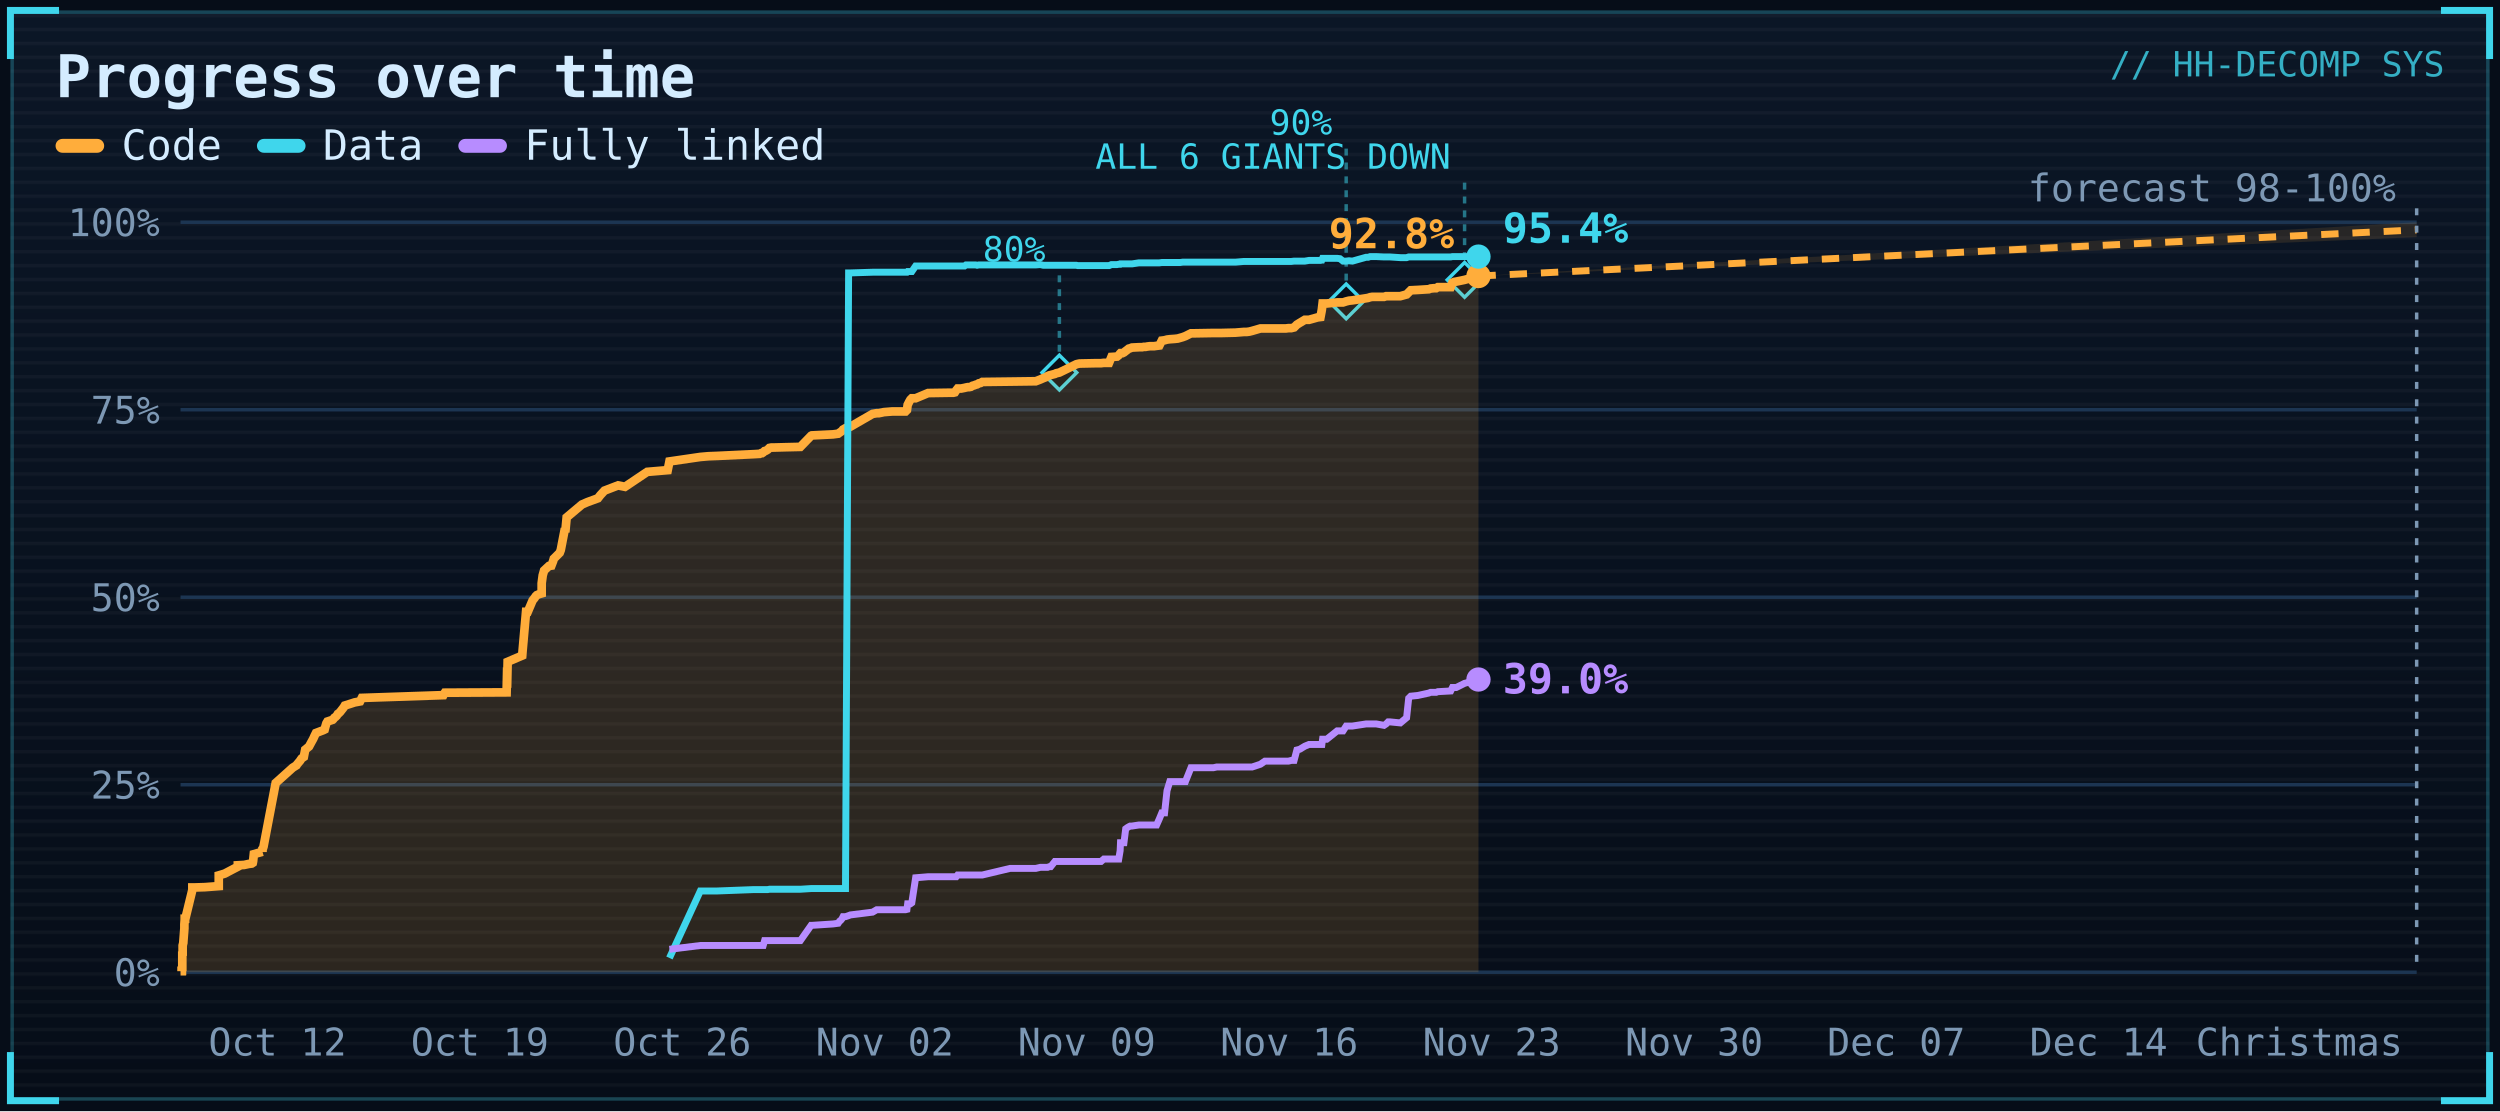
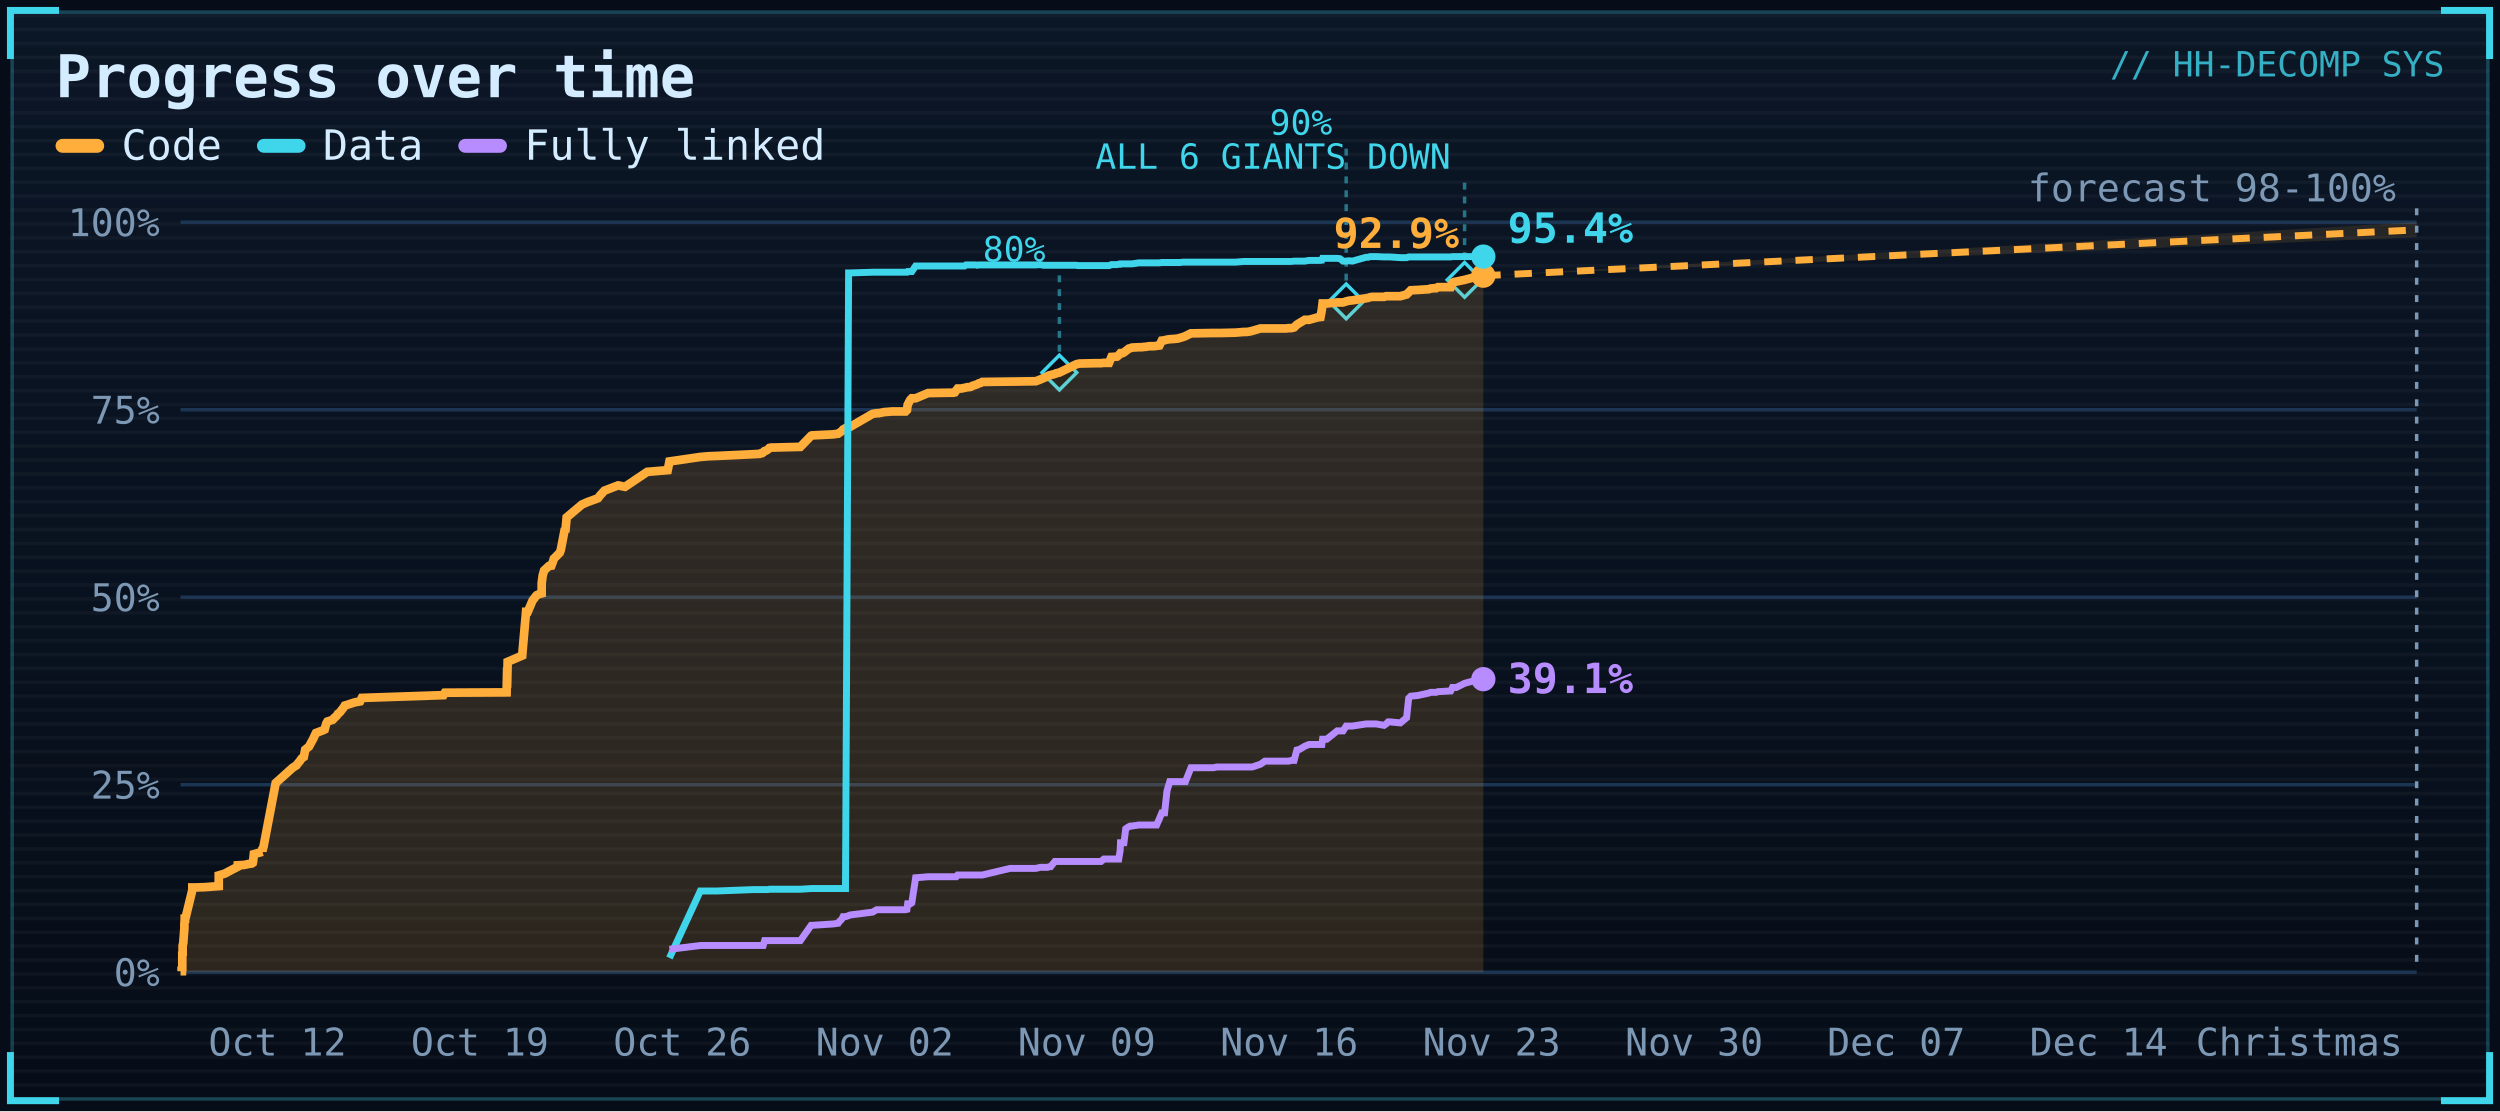
<svg xmlns="http://www.w3.org/2000/svg" viewBox="0 0 720 320" width="720" height="320" font-family="'Share Tech Mono','Eurostile','Bank Gothic',Consolas,'DejaVu Sans Mono',monospace" role="img" aria-label="Progress over time">
  <defs>
    <pattern id="scan" width="4" height="4" patternUnits="userSpaceOnUse">
      <rect width="4" height="1" fill="#ffffff" opacity="0.035" />
    </pattern>
    <linearGradient id="panel" x1="0" y1="0" x2="0" y2="1">
      <stop offset="0" stop-color="#0b1626" />
      <stop offset="1" stop-color="#060d18" />
    </linearGradient>
  </defs>
  <rect width="100%" height="100%" fill="#060d18" />
  <rect x="3" y="3" width="714" height="314" fill="url(#panel)" />
  <rect x="3" y="3" width="714" height="314" fill="url(#scan)" />
  <rect x="3.5" y="3.5" width="713" height="313" fill="none" stroke="#3fd6ec" stroke-opacity="0.25" />
  <path d="M3,17 V3 H17" fill="none" stroke="#3fd6ec" stroke-width="2" />
  <path d="M703,3 H717 V17" fill="none" stroke="#3fd6ec" stroke-width="2" />
  <path d="M3,303 V317 H17" fill="none" stroke="#3fd6ec" stroke-width="2" />
  <path d="M703,317 H717 V303" fill="none" stroke="#3fd6ec" stroke-width="2" />
  <text x="704" y="22" font-size="10" fill="#3fd6ec" text-anchor="end" opacity="0.8">// HH-DECOMP SYS</text>
  <text x="16" y="28" font-size="17" font-weight="600" fill="#d4ecff">Progress over time</text>
  <rect x="16" y="40" width="14" height="4" rx="2" fill="#ffad3b" />
  <text x="35" y="46" font-size="12" fill="#d4ecff">Code</text>
  <rect x="74" y="40" width="14" height="4" rx="2" fill="#3fd6ec" />
  <text x="93" y="46" font-size="12" fill="#d4ecff">Data</text>
  <rect x="132" y="40" width="14" height="4" rx="2" fill="#b78cff" />
  <text x="151" y="46" font-size="12" fill="#d4ecff">Fully linked</text>
  <line x1="52" y1="280.0" x2="696" y2="280.0" stroke="#1c3552" />
  <text x="46" y="284.0" font-size="11" fill="#7d98b4" text-anchor="end">0%</text>
  <line x1="52" y1="226.0" x2="696" y2="226.0" stroke="#1c3552" />
  <text x="46" y="230.0" font-size="11" fill="#7d98b4" text-anchor="end">25%</text>
  <line x1="52" y1="172.0" x2="696" y2="172.0" stroke="#1c3552" />
  <text x="46" y="176.0" font-size="11" fill="#7d98b4" text-anchor="end">50%</text>
  <line x1="52" y1="118.0" x2="696" y2="118.0" stroke="#1c3552" />
  <text x="46" y="122.0" font-size="11" fill="#7d98b4" text-anchor="end">75%</text>
  <line x1="52" y1="64.0" x2="696" y2="64.0" stroke="#1c3552" />
  <text x="46" y="68.0" font-size="11" fill="#7d98b4" text-anchor="end">100%</text>
  <text x="79.9" y="304" font-size="11" fill="#7d98b4" text-anchor="middle">Oct 12</text>
  <text x="138.2" y="304" font-size="11" fill="#7d98b4" text-anchor="middle">Oct 19</text>
  <text x="196.5" y="304" font-size="11" fill="#7d98b4" text-anchor="middle">Oct 26</text>
  <text x="254.8" y="304" font-size="11" fill="#7d98b4" text-anchor="middle">Nov 02</text>
  <text x="313.0" y="304" font-size="11" fill="#7d98b4" text-anchor="middle">Nov 09</text>
  <text x="371.3" y="304" font-size="11" fill="#7d98b4" text-anchor="middle">Nov 16</text>
  <text x="429.6" y="304" font-size="11" fill="#7d98b4" text-anchor="middle">Nov 23</text>
  <text x="487.9" y="304" font-size="11" fill="#7d98b4" text-anchor="middle">Nov 30</text>
  <text x="546.1" y="304" font-size="11" fill="#7d98b4" text-anchor="middle">Dec 07</text>
  <text x="604.4" y="304" font-size="11" fill="#7d98b4" text-anchor="middle">Dec 14</text>
-   <polygon points="425.8,79.5 696.0,64.0 696.0,68.3" fill="#ffad3b" opacity="0.12" />
-   <line x1="425.8" y1="79.5" x2="696.0" y2="66.2" stroke="#ffad3b" stroke-width="2" stroke-dasharray="5,4" />
+   <polygon points="427.2,79.4 696.0,64.0 696.0,68.3" fill="#ffad3b" opacity="0.12" />
+   <line x1="427.2" y1="79.4" x2="696.0" y2="66.2" stroke="#ffad3b" stroke-width="2" stroke-dasharray="5,4" />
  <line x1="696.0" y1="60" x2="696.0" y2="280.0" stroke="#7d98b4" stroke-dasharray="2,3" />
  <text x="692.0" y="304" font-size="11" fill="#7d98b4" text-anchor="end">Christmas</text>
  <text x="690.0" y="58.0" font-size="11" fill="#7d98b4" text-anchor="end">forecast 98-100%</text>
  <path d="M305.1,102.3 l5,5 l-5,5 l-5,-5 z" fill="#060d18" stroke="#3fd6ec" />
  <line x1="305.1" y1="101.3" x2="305.1" y2="77.3" stroke="#3fd6ec" stroke-opacity="0.5" stroke-dasharray="2,2" />
  <text x="301.1" y="75.3" font-size="10" fill="#3fd6ec" text-anchor="end">80%</text>
  <path d="M387.7,81.8 l5,5 l-5,5 l-5,-5 z" fill="#060d18" stroke="#3fd6ec" />
  <line x1="387.7" y1="80.8" x2="387.7" y2="40.8" stroke="#3fd6ec" stroke-opacity="0.5" stroke-dasharray="2,2" />
  <text x="383.7" y="38.8" font-size="10" fill="#3fd6ec" text-anchor="end">90%</text>
  <path d="M421.8,75.6 l5,5 l-5,5 l-5,-5 z" fill="#060d18" stroke="#3fd6ec" />
  <line x1="421.8" y1="74.6" x2="421.8" y2="50.6" stroke="#3fd6ec" stroke-opacity="0.5" stroke-dasharray="2,2" />
  <text x="417.8" y="48.6" font-size="10" fill="#3fd6ec" text-anchor="end">ALL 6 GIANTS DOWN</text>
-   <polygon points="52.0,280.0 52.0,279.7 52.0,279.7 52.1,279.7 52.1,279.7 52.3,279.7 52.3,279.7 52.3,279.7 52.3,279.7 52.3,279.6 52.3,279.6 52.3,279.6 52.3,279.6 52.4,279.6 52.4,279.5 52.4,279.5 52.4,279.5 52.4,279.5 52.4,279.5 52.4,279.4 52.4,279.4 52.4,279.4 52.4,279.4 52.4,279.4 52.4,279.3 52.4,279.3 52.4,279.3 52.4,279.3 52.4,279.2 52.4,279.2 52.5,279.1 52.5,279.1 52.5,279.0 52.5,279.0 52.5,278.9 52.5,278.9 52.5,278.9 52.5,278.8 52.5,278.8 52.5,278.7 52.5,278.7 52.5,278.6 52.5,274.0 52.6,275.3 52.6,274.0 52.6,274.0 52.6,274.0 52.6,272.9 52.6,272.3 52.8,271.5 52.8,271.3 53.1,267.4 53.1,267.0 53.1,266.2 53.2,264.8 53.2,264.7 53.2,264.6 53.3,264.6 53.3,264.4 53.3,264.3 53.3,264.4 53.3,264.4 53.3,264.4 53.4,264.5 55.4,256.3 55.4,255.7 55.4,255.6 55.7,255.6 55.8,255.6 59.0,255.5 63.0,255.2 63.0,252.1 64.7,251.6 68.5,249.6 68.5,249.2 70.3,249.1 71.7,248.8 72.5,248.7 72.5,248.7 72.8,248.5 72.9,248.0 73.1,246.0 75.6,245.3 75.6,245.4 75.6,244.5 75.7,244.4 75.9,243.8 79.4,225.5 84.3,221.1 85.4,220.4 85.5,220.2 86.5,219.0 86.6,218.8 86.9,218.4 87.5,218.0 87.9,215.9 89.0,215.0 89.7,213.7 90.2,212.8 90.6,211.9 91.0,211.1 93.1,210.3 93.5,210.1 93.7,209.3 94.0,208.3 94.3,207.8 95.8,207.3 96.0,207.1 96.3,206.7 96.6,206.5 97.0,206.1 97.3,205.6 97.6,205.4 98.0,205.0 98.3,204.6 98.7,204.1 99.0,203.7 99.3,203.2 101.5,202.5 102.1,202.3 103.7,202.0 104.2,201.0 127.7,200.2 127.9,199.8 128.1,199.5 145.9,199.4 146.0,195.1 146.1,195.2 146.2,190.6 150.4,188.8 150.5,187.5 151.5,176.2 152.0,176.2 153.4,172.9 153.9,172.3 154.3,171.7 154.6,171.4 155.3,171.1 156.0,170.9 156.0,168.0 156.3,165.7 156.7,164.3 158.1,163.0 158.8,162.9 159.3,161.6 159.5,160.9 161.2,159.2 161.5,158.4 162.7,152.2 162.8,153.3 163.2,149.0 167.6,145.3 169.2,144.6 172.2,143.5 172.9,142.6 174.1,141.3 178.0,139.8 180.0,140.2 186.4,135.9 192.3,135.4 192.8,132.9 201.7,131.6 204.0,131.4 206.6,131.3 217.1,130.8 218.8,130.7 219.2,130.5 219.5,130.5 219.8,130.3 220.2,129.9 220.6,129.8 221.1,129.5 221.6,129.0 222.1,128.9 222.6,128.9 226.3,128.8 230.5,128.7 233.6,125.5 233.8,125.4 239.9,125.1 241.4,124.9 241.8,124.6 242.1,124.4 242.5,124.1 242.8,123.7 243.5,123.3 244.4,123.1 244.9,122.9 251.3,119.2 252.5,119.0 253.1,119.0 254.1,118.8 254.5,118.7 257.0,118.5 260.8,118.5 261.2,118.1 261.4,116.6 261.8,115.8 262.2,115.1 262.6,114.7 263.7,114.7 267.3,113.2 267.5,113.2 273.9,113.1 274.6,113.1 275.0,113.0 275.4,112.4 275.8,111.9 276.4,111.9 276.8,111.9 277.3,111.8 277.8,111.7 278.2,111.6 278.7,111.5 279.1,111.5 279.6,111.4 280.1,111.1 280.5,111.0 281.0,110.8 281.4,110.7 281.9,110.4 282.4,110.3 282.9,110.0 290.9,109.9 298.3,109.8 299.6,109.3 300.5,108.9 301.3,108.6 301.7,108.3 302.2,108.1 302.6,108.0 303.8,107.7 304.2,107.5 305.1,107.3 310.0,104.9 310.4,104.8 310.9,104.7 315.6,104.6 316.0,104.6 317.1,104.6 317.9,104.5 318.9,104.5 319.4,104.5 320.1,102.8 321.7,102.7 322.2,102.3 322.6,101.8 322.7,101.7 323.3,101.7 323.7,101.5 324.2,101.1 324.6,100.8 325.1,100.4 325.5,100.3 326.0,100.1 328.0,100.0 328.9,100.0 329.4,99.9 329.9,99.9 330.4,99.8 331.2,99.7 331.7,99.7 332.4,99.7 333.1,99.6 333.9,99.5 334.6,98.1 335.4,98.0 336.1,97.8 336.9,97.7 338.3,97.6 339.2,97.5 339.9,97.3 340.6,97.1 341.4,96.8 343.0,96.0 343.8,96.0 349.5,95.9 350.4,95.9 351.1,95.9 351.8,95.9 355.8,95.8 358.2,95.6 359.0,95.6 359.8,95.5 360.6,95.3 363.0,94.6 364.3,94.6 370.3,94.6 371.1,94.5 371.9,94.5 372.7,94.3 373.5,93.5 374.3,93.0 375.8,92.1 377.0,92.1 379.5,91.4 380.3,91.3 380.6,89.7 380.7,89.1 380.9,87.4 382.1,87.4 385.1,87.1 385.9,87.1 386.8,87.1 387.7,86.8 388.5,86.6 389.5,86.5 393.4,85.9 394.0,85.8 394.6,85.6 395.2,85.5 395.8,85.5 396.4,85.5 398.6,85.5 399.2,85.3 399.8,85.3 400.3,85.3 403.3,85.3 405.1,84.8 405.7,84.2 406.3,83.6 408.3,83.5 411.5,83.3 412.0,83.1 413.0,83.0 413.6,83.0 414.1,82.7 417.8,82.7 418.3,81.4 418.8,81.2 419.4,81.1 421.8,80.6 425.8,79.5 425.8,280.0" fill="#ffad3b" opacity="0.15" />
-   <polyline points="52.0,279.7 52.0,279.7 52.1,279.7 52.1,279.7 52.3,279.7 52.3,279.7 52.3,279.7 52.3,279.7 52.3,279.6 52.3,279.6 52.3,279.6 52.3,279.6 52.4,279.6 52.4,279.5 52.4,279.5 52.4,279.5 52.4,279.5 52.4,279.5 52.4,279.4 52.4,279.4 52.4,279.4 52.4,279.4 52.4,279.4 52.4,279.3 52.4,279.3 52.4,279.3 52.4,279.3 52.4,279.2 52.4,279.2 52.5,279.1 52.5,279.1 52.5,279.0 52.5,279.0 52.5,278.9 52.5,278.9 52.5,278.9 52.5,278.8 52.5,278.8 52.5,278.7 52.5,278.7 52.5,278.6 52.5,274.0 52.6,275.3 52.6,274.0 52.6,274.0 52.6,274.0 52.6,272.9 52.6,272.3 52.8,271.5 52.8,271.3 53.1,267.4 53.1,267.0 53.1,266.2 53.2,264.8 53.2,264.7 53.2,264.6 53.3,264.6 53.3,264.4 53.3,264.3 53.3,264.4 53.3,264.4 53.3,264.4 53.4,264.5 55.4,256.3 55.4,255.7 55.4,255.6 55.7,255.6 55.8,255.6 59.0,255.5 63.0,255.2 63.0,252.1 64.7,251.6 68.5,249.6 68.5,249.2 70.3,249.1 71.7,248.8 72.5,248.7 72.5,248.7 72.8,248.5 72.9,248.0 73.1,246.0 75.6,245.3 75.6,245.4 75.6,244.5 75.7,244.4 75.9,243.8 79.4,225.5 84.3,221.1 85.4,220.4 85.5,220.2 86.5,219.0 86.6,218.8 86.9,218.4 87.5,218.0 87.9,215.9 89.0,215.0 89.7,213.7 90.2,212.8 90.6,211.9 91.0,211.1 93.1,210.3 93.5,210.1 93.7,209.3 94.0,208.3 94.3,207.8 95.8,207.3 96.0,207.1 96.3,206.7 96.6,206.5 97.0,206.1 97.3,205.6 97.6,205.4 98.0,205.0 98.3,204.6 98.7,204.1 99.0,203.7 99.3,203.2 101.5,202.5 102.1,202.3 103.7,202.0 104.2,201.0 127.7,200.2 127.9,199.8 128.1,199.5 145.9,199.4 146.0,195.1 146.1,195.2 146.2,190.6 150.4,188.8 150.5,187.5 151.5,176.2 152.0,176.2 153.4,172.9 153.9,172.3 154.3,171.7 154.6,171.4 155.3,171.1 156.0,170.9 156.0,168.0 156.3,165.7 156.7,164.3 158.1,163.0 158.8,162.9 159.3,161.6 159.5,160.9 161.2,159.2 161.5,158.4 162.7,152.2 162.8,153.3 163.2,149.0 167.6,145.3 169.2,144.6 172.2,143.5 172.9,142.6 174.1,141.3 178.0,139.8 180.0,140.2 186.4,135.9 192.3,135.4 192.8,132.9 201.7,131.6 204.0,131.4 206.6,131.3 217.1,130.8 218.8,130.7 219.2,130.5 219.5,130.5 219.8,130.3 220.2,129.9 220.6,129.8 221.1,129.5 221.6,129.0 222.1,128.9 222.6,128.9 226.3,128.8 230.5,128.7 233.6,125.5 233.8,125.4 239.9,125.1 241.4,124.9 241.8,124.6 242.1,124.4 242.5,124.1 242.8,123.7 243.5,123.3 244.4,123.1 244.9,122.9 251.3,119.2 252.5,119.0 253.1,119.0 254.1,118.8 254.5,118.7 257.0,118.5 260.8,118.5 261.2,118.1 261.4,116.6 261.8,115.8 262.2,115.1 262.6,114.7 263.7,114.7 267.3,113.2 267.5,113.2 273.9,113.1 274.6,113.1 275.0,113.0 275.4,112.4 275.8,111.9 276.4,111.9 276.8,111.9 277.3,111.8 277.8,111.7 278.2,111.6 278.7,111.5 279.1,111.5 279.6,111.4 280.1,111.1 280.5,111.0 281.0,110.8 281.4,110.7 281.9,110.4 282.4,110.3 282.9,110.0 290.9,109.9 298.3,109.8 299.6,109.3 300.5,108.9 301.3,108.6 301.7,108.3 302.2,108.1 302.6,108.0 303.8,107.7 304.2,107.5 305.1,107.3 310.0,104.9 310.4,104.8 310.9,104.7 315.6,104.6 316.0,104.6 317.1,104.6 317.9,104.5 318.9,104.5 319.4,104.5 320.1,102.8 321.7,102.7 322.2,102.3 322.6,101.8 322.7,101.7 323.3,101.7 323.7,101.5 324.2,101.1 324.6,100.8 325.1,100.4 325.5,100.3 326.0,100.1 328.0,100.0 328.9,100.0 329.4,99.9 329.9,99.9 330.4,99.8 331.2,99.7 331.7,99.7 332.4,99.7 333.1,99.6 333.9,99.5 334.6,98.1 335.4,98.0 336.1,97.8 336.9,97.7 338.3,97.6 339.2,97.5 339.9,97.3 340.6,97.1 341.4,96.8 343.0,96.0 343.8,96.0 349.5,95.9 350.4,95.9 351.1,95.9 351.8,95.9 355.8,95.8 358.2,95.6 359.0,95.6 359.8,95.5 360.6,95.3 363.0,94.6 364.3,94.6 370.3,94.6 371.1,94.5 371.9,94.5 372.7,94.3 373.5,93.5 374.3,93.0 375.8,92.1 377.0,92.1 379.5,91.4 380.3,91.3 380.6,89.7 380.7,89.1 380.9,87.4 382.1,87.4 385.1,87.1 385.9,87.1 386.8,87.1 387.7,86.8 388.5,86.6 389.5,86.5 393.4,85.9 394.0,85.8 394.6,85.6 395.2,85.5 395.8,85.5 396.4,85.5 398.6,85.5 399.2,85.3 399.8,85.3 400.3,85.3 403.3,85.3 405.1,84.8 405.7,84.2 406.3,83.6 408.3,83.5 411.5,83.3 412.0,83.1 413.0,83.0 413.6,83.0 414.1,82.7 417.8,82.7 418.3,81.4 418.8,81.2 419.4,81.1 421.8,80.6 425.8,79.5" fill="none" stroke="#ffad3b" stroke-width="2.5" />
-   <circle cx="425.8" cy="79.5" r="3.5" fill="#ffad3b" />
-   <text x="418.8" y="71.5" font-size="12" font-weight="600" fill="#ffad3b" text-anchor="end">92.8%</text>
-   <polyline points="192.8,275.9 201.7,256.6 204.0,256.6 206.6,256.6 217.1,256.2 218.8,256.2 219.2,256.2 219.5,256.2 219.8,256.2 220.2,256.2 220.6,256.2 221.1,256.2 221.6,256.1 222.1,256.1 222.6,256.1 226.3,256.1 230.5,256.1 233.6,255.9 233.8,255.9 239.9,255.9 241.4,255.9 241.8,255.9 242.1,255.9 242.5,255.9 242.8,255.9 243.5,255.9 244.4,78.6 244.9,78.6 251.3,78.4 252.5,78.4 253.1,78.4 254.1,78.4 254.5,78.4 257.0,78.4 260.8,78.4 261.2,78.4 261.4,78.2 261.8,78.2 262.2,78.2 262.6,78.2 263.7,76.6 267.3,76.6 267.5,76.6 273.9,76.6 274.6,76.6 275.0,76.6 275.4,76.6 275.8,76.6 276.4,76.6 276.8,76.6 277.3,76.6 277.8,76.6 278.2,76.3 278.7,76.3 279.1,76.3 279.6,76.3 280.1,76.3 280.5,76.3 281.0,76.3 281.4,76.4 281.9,76.3 282.4,76.3 282.9,76.3 290.9,76.3 298.3,76.3 299.6,76.2 300.5,76.4 301.3,76.4 301.7,76.4 302.2,76.4 302.6,76.4 303.8,76.4 304.2,76.4 305.1,76.4 310.0,76.4 310.4,76.5 310.9,76.5 315.6,76.5 316.0,76.5 317.1,76.5 317.9,76.5 318.9,76.5 319.4,76.5 320.1,76.2 321.7,76.2 322.2,76.1 322.6,76.1 322.7,76.0 323.3,76.0 323.7,76.0 324.2,76.0 324.6,76.0 325.1,76.0 325.5,76.0 326.0,76.0 328.0,75.7 328.9,75.7 329.4,75.7 329.9,75.7 330.4,75.7 331.2,75.7 331.7,75.7 332.4,75.7 333.1,75.7 333.9,75.7 334.6,75.6 335.4,75.6 336.1,75.6 336.9,75.6 338.3,75.6 339.2,75.6 339.9,75.6 340.6,75.5 341.4,75.5 343.0,75.5 343.8,75.5 349.5,75.5 350.4,75.5 351.1,75.5 351.8,75.5 355.8,75.5 358.2,75.3 359.0,75.3 359.8,75.3 360.6,75.3 363.0,75.3 364.3,75.3 370.3,75.3 371.1,75.3 371.9,75.3 372.7,75.2 373.5,75.2 374.3,75.2 375.8,75.2 377.0,75.0 379.5,75.0 380.3,75.0 380.6,74.9 380.7,74.9 380.9,74.4 382.1,74.4 385.1,74.4 385.9,74.5 386.8,75.2 387.7,75.2 388.5,75.1 389.5,75.2 393.4,74.1 394.0,74.1 394.6,73.9 395.2,73.9 395.8,73.9 396.4,73.9 398.6,74.0 399.2,74.0 399.8,74.0 400.3,74.0 403.3,74.2 405.1,74.2 405.7,74.0 406.3,74.0 408.3,74.0 411.5,74.0 412.0,74.0 413.0,74.0 413.6,74.0 414.1,74.0 417.8,74.0 418.3,73.9 418.8,73.9 419.4,73.9 421.8,73.9 425.8,73.9" fill="none" stroke="#3fd6ec" stroke-width="2" />
-   <circle cx="425.8" cy="73.9" r="3.5" fill="#3fd6ec" />
-   <text x="432.8" y="69.9" font-size="12" font-weight="600" fill="#3fd6ec">95.4%</text>
-   <polyline points="192.8,273.4 201.7,272.3 204.0,272.3 206.6,272.3 217.1,272.3 218.8,272.3 219.2,272.3 219.5,272.3 219.8,272.3 220.2,270.9 220.6,270.9 221.1,270.9 221.6,270.9 222.1,270.9 222.6,270.9 226.3,270.9 230.5,270.9 233.6,266.5 233.8,266.5 239.9,266.1 241.4,265.9 241.8,265.3 242.1,265.1 242.5,264.6 242.8,264.0 243.5,264.0 244.4,263.7 244.9,263.5 251.3,262.7 252.5,262.0 253.1,262.0 254.1,262.0 254.5,262.0 257.0,262.0 260.8,262.0 261.2,261.9 261.4,260.3 261.8,260.3 262.2,260.3 262.6,260.0 263.7,252.8 267.3,252.5 267.5,252.5 273.9,252.5 274.6,252.5 275.0,252.5 275.4,252.5 275.8,252.0 276.4,252.0 276.8,252.0 277.3,252.0 277.8,252.0 278.2,252.0 278.7,252.0 279.1,252.0 279.6,252.0 280.1,252.0 280.5,252.0 281.0,252.0 281.4,252.0 281.9,252.0 282.4,252.0 282.9,252.0 290.9,250.1 298.3,250.1 299.6,249.8 300.5,249.8 301.3,249.8 301.7,249.8 302.2,249.6 302.6,249.6 303.8,248.1 304.2,248.1 305.1,248.1 310.0,248.1 310.4,248.1 310.9,248.1 315.6,248.1 316.0,248.1 317.1,248.1 317.9,247.4 318.9,247.4 319.4,247.4 320.1,247.4 321.7,247.4 322.2,247.4 322.6,245.0 322.7,242.7 323.3,242.7 323.7,242.7 324.2,238.7 324.6,238.4 325.1,238.1 325.5,237.9 326.0,237.9 328.0,237.6 328.9,237.6 329.4,237.6 329.9,237.6 330.4,237.6 331.2,237.6 331.7,237.6 332.4,237.6 333.1,237.6 333.9,235.8 334.6,234.1 335.4,234.1 336.1,227.7 336.9,225.1 338.3,225.1 339.2,225.1 339.9,225.1 340.6,225.1 341.4,225.1 343.0,221.1 343.8,221.1 349.5,221.1 350.4,220.9 351.1,220.9 351.8,220.9 355.8,220.9 358.2,220.9 359.0,220.9 359.8,220.9 360.6,220.9 363.0,220.1 364.3,219.2 370.3,219.2 371.1,219.2 371.9,219.0 372.7,219.0 373.5,216.0 374.3,215.8 375.8,214.9 377.0,214.4 379.5,214.4 380.3,214.4 380.6,214.4 380.7,214.4 380.9,212.9 382.1,212.9 385.1,210.5 385.9,210.5 386.8,210.5 387.7,209.1 388.5,209.1 389.5,209.1 393.4,208.5 394.0,208.5 394.6,208.5 395.2,208.5 395.8,208.5 396.4,208.5 398.6,208.9 399.2,208.5 399.8,207.9 400.3,207.9 403.3,208.2 405.1,206.7 405.7,201.1 406.3,200.5 408.3,200.3 411.5,199.6 412.0,199.4 413.0,199.4 413.6,199.4 414.1,199.2 417.8,199.0 418.3,198.0 418.8,198.0 419.4,198.0 421.8,196.8 425.8,195.7" fill="none" stroke="#b78cff" stroke-width="2" />
-   <circle cx="425.8" cy="195.7" r="3.5" fill="#b78cff" />
-   <text x="432.8" y="199.7" font-size="12" font-weight="600" fill="#b78cff">39.0%</text>
+   <polygon points="52.0,280.0 52.0,279.7 52.0,279.7 52.1,279.7 52.1,279.7 52.3,279.7 52.3,279.7 52.3,279.7 52.3,279.7 52.3,279.6 52.3,279.6 52.3,279.6 52.3,279.6 52.4,279.6 52.4,279.5 52.4,279.5 52.4,279.5 52.4,279.5 52.4,279.5 52.4,279.4 52.4,279.4 52.4,279.4 52.4,279.4 52.4,279.4 52.4,279.3 52.4,279.3 52.4,279.3 52.4,279.3 52.4,279.2 52.4,279.2 52.5,279.1 52.5,279.1 52.5,279.0 52.5,279.0 52.5,278.9 52.5,278.9 52.5,278.9 52.5,278.8 52.5,278.8 52.5,278.7 52.5,278.7 52.5,278.6 52.5,274.0 52.6,275.3 52.6,274.0 52.6,274.0 52.6,274.0 52.6,272.9 52.6,272.3 52.8,271.5 52.8,271.3 53.1,267.4 53.1,267.0 53.1,266.2 53.2,264.8 53.2,264.7 53.2,264.6 53.3,264.6 53.3,264.4 53.3,264.3 53.3,264.4 53.3,264.4 53.3,264.4 53.4,264.5 55.4,256.3 55.4,255.7 55.4,255.6 55.7,255.6 55.8,255.6 59.0,255.5 63.0,255.2 63.0,252.1 64.7,251.6 68.5,249.6 68.5,249.2 70.3,249.1 71.7,248.8 72.5,248.7 72.5,248.7 72.8,248.5 72.9,248.0 73.1,246.0 75.6,245.3 75.6,245.4 75.6,244.5 75.7,244.4 75.9,243.8 79.4,225.5 84.3,221.1 85.4,220.4 85.5,220.2 86.5,219.0 86.6,218.8 86.9,218.4 87.5,218.0 87.9,215.9 89.0,215.0 89.7,213.7 90.2,212.8 90.6,211.9 91.0,211.1 93.1,210.3 93.5,210.1 93.7,209.3 94.0,208.3 94.3,207.8 95.8,207.3 96.0,207.1 96.3,206.7 96.6,206.5 97.0,206.1 97.3,205.6 97.6,205.4 98.0,205.0 98.3,204.6 98.7,204.1 99.0,203.7 99.3,203.2 101.5,202.5 102.1,202.3 103.7,202.0 104.2,201.0 127.7,200.2 127.9,199.8 128.1,199.5 145.9,199.4 146.0,195.1 146.1,195.2 146.2,190.6 150.4,188.8 150.5,187.5 151.5,176.2 152.0,176.2 153.4,172.9 153.9,172.3 154.3,171.7 154.6,171.4 155.3,171.1 156.0,170.9 156.0,168.0 156.3,165.7 156.7,164.3 158.1,163.0 158.8,162.9 159.3,161.6 159.5,160.9 161.2,159.2 161.5,158.4 162.7,152.2 162.8,153.3 163.2,149.0 167.6,145.3 169.2,144.6 172.2,143.5 172.9,142.6 174.1,141.3 178.0,139.8 180.0,140.2 186.4,135.9 192.3,135.4 192.8,132.9 201.7,131.6 204.0,131.4 206.6,131.3 217.1,130.8 218.8,130.7 219.2,130.5 219.5,130.5 219.8,130.3 220.2,129.9 220.6,129.8 221.1,129.5 221.6,129.0 222.1,128.9 222.6,128.9 226.3,128.8 230.5,128.7 233.6,125.5 233.8,125.4 239.9,125.1 241.4,124.9 241.8,124.6 242.1,124.4 242.5,124.1 242.8,123.7 243.5,123.3 244.4,123.1 244.9,122.9 251.3,119.2 252.5,119.0 253.1,119.0 254.1,118.8 254.5,118.7 257.0,118.5 260.8,118.5 261.2,118.1 261.4,116.6 261.8,115.8 262.2,115.1 262.6,114.7 263.7,114.7 267.3,113.2 267.5,113.2 273.9,113.1 274.6,113.1 275.0,113.0 275.4,112.4 275.8,111.9 276.4,111.9 276.8,111.9 277.3,111.8 277.8,111.7 278.2,111.6 278.7,111.5 279.1,111.5 279.6,111.4 280.1,111.1 280.5,111.0 281.0,110.8 281.4,110.7 281.9,110.4 282.4,110.3 282.9,110.0 290.9,109.9 298.3,109.8 299.6,109.3 300.5,108.9 301.3,108.6 301.7,108.3 302.2,108.1 302.6,108.0 303.8,107.7 304.2,107.5 305.1,107.3 310.0,104.9 310.4,104.8 310.9,104.7 315.6,104.6 316.0,104.6 317.1,104.6 317.9,104.5 318.9,104.5 319.4,104.5 320.1,102.8 321.7,102.7 322.2,102.3 322.6,101.8 322.7,101.7 323.3,101.7 323.7,101.5 324.2,101.1 324.6,100.8 325.1,100.4 325.5,100.3 326.0,100.1 328.0,100.0 328.9,100.0 329.4,99.9 329.9,99.9 330.4,99.8 331.2,99.7 331.7,99.7 332.4,99.7 333.1,99.6 333.9,99.5 334.6,98.1 335.4,98.0 336.1,97.8 336.9,97.7 338.3,97.6 339.2,97.5 339.9,97.3 340.6,97.1 341.4,96.8 343.0,96.0 343.8,96.0 349.5,95.9 350.4,95.9 351.1,95.9 351.8,95.9 355.8,95.8 358.2,95.6 359.0,95.6 359.8,95.5 360.6,95.3 363.0,94.6 364.3,94.6 370.3,94.6 371.1,94.5 371.9,94.5 372.7,94.3 373.5,93.5 374.3,93.0 375.8,92.1 377.0,92.1 379.5,91.4 380.3,91.3 380.6,89.7 380.7,89.1 380.9,87.4 382.1,87.4 385.1,87.1 385.9,87.1 386.8,87.1 387.7,86.8 388.5,86.6 389.5,86.5 393.4,85.9 394.0,85.8 394.6,85.6 395.2,85.5 395.8,85.5 396.4,85.5 398.6,85.5 399.2,85.3 399.8,85.3 400.3,85.3 403.3,85.3 405.1,84.8 405.7,84.2 406.3,83.6 408.3,83.5 411.5,83.3 412.0,83.1 413.0,83.0 413.6,83.0 414.1,82.7 417.8,82.7 418.3,81.4 418.8,81.2 419.4,81.1 421.8,80.6 425.8,79.5 427.2,79.4 427.2,280.0" fill="#ffad3b" opacity="0.15" />
+   <polyline points="52.0,279.7 52.0,279.7 52.1,279.7 52.1,279.7 52.3,279.7 52.3,279.7 52.3,279.7 52.3,279.7 52.3,279.6 52.3,279.6 52.3,279.6 52.3,279.6 52.4,279.6 52.4,279.5 52.4,279.5 52.4,279.5 52.4,279.5 52.4,279.5 52.4,279.4 52.4,279.4 52.4,279.4 52.4,279.4 52.4,279.4 52.4,279.3 52.4,279.3 52.4,279.3 52.4,279.3 52.4,279.2 52.4,279.2 52.5,279.1 52.5,279.1 52.5,279.0 52.5,279.0 52.5,278.9 52.5,278.9 52.5,278.9 52.5,278.8 52.5,278.8 52.5,278.7 52.5,278.7 52.5,278.6 52.5,274.0 52.6,275.3 52.6,274.0 52.6,274.0 52.6,274.0 52.6,272.9 52.6,272.3 52.8,271.5 52.8,271.3 53.1,267.4 53.1,267.0 53.1,266.2 53.2,264.8 53.2,264.7 53.2,264.6 53.3,264.6 53.3,264.4 53.3,264.3 53.3,264.4 53.3,264.4 53.3,264.4 53.4,264.5 55.4,256.3 55.4,255.7 55.4,255.6 55.7,255.6 55.8,255.6 59.0,255.5 63.0,255.2 63.0,252.1 64.7,251.6 68.5,249.6 68.5,249.2 70.3,249.1 71.7,248.8 72.5,248.7 72.5,248.7 72.8,248.5 72.9,248.0 73.1,246.0 75.6,245.3 75.6,245.4 75.6,244.5 75.7,244.4 75.9,243.8 79.4,225.5 84.3,221.1 85.4,220.4 85.5,220.2 86.5,219.0 86.6,218.8 86.9,218.4 87.5,218.0 87.9,215.9 89.0,215.0 89.7,213.7 90.2,212.8 90.6,211.9 91.0,211.1 93.1,210.3 93.5,210.1 93.7,209.3 94.0,208.3 94.3,207.8 95.8,207.3 96.0,207.1 96.3,206.7 96.6,206.5 97.0,206.1 97.3,205.6 97.6,205.4 98.0,205.0 98.3,204.6 98.7,204.1 99.0,203.7 99.3,203.2 101.5,202.5 102.1,202.3 103.7,202.0 104.2,201.0 127.7,200.2 127.9,199.8 128.1,199.5 145.9,199.4 146.0,195.1 146.1,195.2 146.2,190.6 150.4,188.8 150.5,187.5 151.5,176.2 152.0,176.2 153.4,172.9 153.9,172.3 154.3,171.7 154.6,171.4 155.3,171.1 156.0,170.9 156.0,168.0 156.3,165.7 156.7,164.3 158.1,163.0 158.8,162.9 159.3,161.6 159.5,160.9 161.2,159.2 161.5,158.4 162.7,152.2 162.8,153.3 163.2,149.0 167.6,145.3 169.2,144.6 172.2,143.5 172.9,142.6 174.1,141.3 178.0,139.8 180.0,140.2 186.4,135.9 192.3,135.4 192.8,132.9 201.7,131.6 204.0,131.4 206.6,131.3 217.1,130.8 218.8,130.7 219.2,130.5 219.5,130.5 219.8,130.3 220.2,129.9 220.6,129.8 221.1,129.5 221.6,129.0 222.1,128.9 222.6,128.9 226.3,128.8 230.5,128.7 233.6,125.5 233.8,125.4 239.9,125.1 241.4,124.9 241.8,124.6 242.1,124.4 242.5,124.1 242.8,123.7 243.5,123.3 244.4,123.1 244.9,122.9 251.3,119.2 252.5,119.0 253.1,119.0 254.1,118.8 254.5,118.7 257.0,118.5 260.8,118.5 261.2,118.1 261.4,116.6 261.8,115.8 262.2,115.1 262.6,114.7 263.7,114.7 267.3,113.2 267.5,113.2 273.9,113.1 274.6,113.1 275.0,113.0 275.4,112.4 275.8,111.9 276.4,111.9 276.8,111.9 277.3,111.8 277.8,111.7 278.2,111.6 278.7,111.5 279.1,111.5 279.6,111.4 280.1,111.1 280.5,111.0 281.0,110.8 281.4,110.7 281.9,110.4 282.4,110.3 282.9,110.0 290.9,109.9 298.3,109.8 299.6,109.3 300.5,108.9 301.3,108.6 301.7,108.3 302.2,108.1 302.6,108.0 303.8,107.7 304.2,107.5 305.1,107.3 310.0,104.9 310.4,104.8 310.9,104.7 315.6,104.6 316.0,104.6 317.1,104.6 317.9,104.5 318.9,104.5 319.4,104.5 320.1,102.8 321.7,102.7 322.2,102.3 322.6,101.8 322.7,101.7 323.3,101.7 323.7,101.5 324.2,101.1 324.6,100.8 325.1,100.4 325.5,100.3 326.0,100.1 328.0,100.0 328.9,100.0 329.4,99.9 329.9,99.9 330.4,99.8 331.2,99.7 331.7,99.7 332.4,99.7 333.1,99.6 333.9,99.5 334.6,98.1 335.4,98.0 336.1,97.8 336.9,97.7 338.3,97.6 339.2,97.5 339.9,97.3 340.6,97.1 341.4,96.8 343.0,96.0 343.8,96.0 349.5,95.9 350.4,95.9 351.1,95.9 351.8,95.9 355.8,95.8 358.2,95.6 359.0,95.6 359.8,95.5 360.6,95.3 363.0,94.6 364.3,94.6 370.3,94.6 371.1,94.5 371.9,94.5 372.7,94.3 373.5,93.5 374.3,93.0 375.8,92.1 377.0,92.1 379.5,91.4 380.3,91.3 380.6,89.7 380.7,89.1 380.9,87.4 382.1,87.4 385.1,87.1 385.9,87.1 386.8,87.1 387.7,86.8 388.5,86.6 389.5,86.5 393.4,85.9 394.0,85.8 394.6,85.6 395.2,85.5 395.8,85.5 396.4,85.5 398.6,85.5 399.2,85.3 399.8,85.3 400.3,85.3 403.3,85.3 405.1,84.8 405.7,84.2 406.3,83.6 408.3,83.5 411.5,83.3 412.0,83.1 413.0,83.0 413.6,83.0 414.1,82.7 417.8,82.7 418.3,81.4 418.8,81.2 419.4,81.1 421.8,80.6 425.8,79.5 427.2,79.4" fill="none" stroke="#ffad3b" stroke-width="2.5" />
+   <circle cx="427.2" cy="79.4" r="3.5" fill="#ffad3b" />
+   <text x="420.2" y="71.4" font-size="12" font-weight="600" fill="#ffad3b" text-anchor="end">92.9%</text>
+   <polyline points="192.8,275.9 201.7,256.6 204.0,256.6 206.6,256.6 217.1,256.2 218.8,256.2 219.2,256.2 219.5,256.2 219.8,256.2 220.2,256.2 220.6,256.2 221.1,256.2 221.6,256.1 222.1,256.1 222.6,256.1 226.3,256.1 230.5,256.1 233.6,255.9 233.8,255.9 239.9,255.9 241.4,255.9 241.8,255.9 242.1,255.9 242.5,255.9 242.8,255.9 243.5,255.9 244.4,78.6 244.9,78.6 251.3,78.4 252.5,78.4 253.1,78.4 254.1,78.4 254.5,78.4 257.0,78.4 260.8,78.4 261.2,78.4 261.4,78.2 261.8,78.2 262.2,78.2 262.6,78.2 263.7,76.6 267.3,76.6 267.5,76.6 273.9,76.6 274.6,76.6 275.0,76.6 275.4,76.6 275.8,76.6 276.4,76.6 276.8,76.6 277.3,76.6 277.8,76.6 278.2,76.3 278.7,76.3 279.1,76.3 279.6,76.3 280.1,76.3 280.5,76.3 281.0,76.3 281.4,76.4 281.9,76.3 282.4,76.3 282.9,76.3 290.9,76.3 298.3,76.3 299.6,76.2 300.5,76.4 301.3,76.4 301.7,76.4 302.2,76.4 302.6,76.4 303.8,76.4 304.2,76.4 305.1,76.4 310.0,76.4 310.4,76.5 310.9,76.5 315.6,76.5 316.0,76.5 317.1,76.5 317.9,76.5 318.9,76.5 319.4,76.5 320.1,76.2 321.7,76.2 322.2,76.1 322.6,76.1 322.7,76.0 323.3,76.0 323.7,76.0 324.2,76.0 324.6,76.0 325.1,76.0 325.5,76.0 326.0,76.0 328.0,75.7 328.9,75.7 329.4,75.7 329.9,75.7 330.4,75.7 331.2,75.7 331.7,75.7 332.4,75.7 333.1,75.7 333.9,75.7 334.6,75.6 335.4,75.6 336.1,75.6 336.9,75.6 338.3,75.6 339.2,75.6 339.9,75.6 340.6,75.5 341.4,75.5 343.0,75.5 343.8,75.5 349.5,75.5 350.4,75.5 351.1,75.5 351.8,75.5 355.8,75.5 358.2,75.3 359.0,75.3 359.8,75.3 360.6,75.3 363.0,75.3 364.3,75.3 370.3,75.3 371.1,75.3 371.9,75.3 372.7,75.2 373.5,75.2 374.3,75.2 375.8,75.2 377.0,75.0 379.5,75.0 380.3,75.0 380.6,74.9 380.7,74.9 380.9,74.4 382.1,74.4 385.1,74.4 385.9,74.5 386.8,75.2 387.7,75.2 388.5,75.1 389.5,75.2 393.4,74.1 394.0,74.1 394.6,73.9 395.2,73.9 395.8,73.9 396.4,73.9 398.6,74.0 399.2,74.0 399.8,74.0 400.3,74.0 403.3,74.2 405.1,74.2 405.7,74.0 406.3,74.0 408.3,74.0 411.5,74.0 412.0,74.0 413.0,74.0 413.6,74.0 414.1,74.0 417.8,74.0 418.3,73.9 418.8,73.9 419.4,73.9 421.8,73.9 425.8,73.9 427.2,73.9" fill="none" stroke="#3fd6ec" stroke-width="2" />
+   <circle cx="427.2" cy="73.9" r="3.5" fill="#3fd6ec" />
+   <text x="434.2" y="69.9" font-size="12" font-weight="600" fill="#3fd6ec">95.4%</text>
+   <polyline points="192.8,273.4 201.7,272.3 204.0,272.3 206.6,272.3 217.1,272.3 218.8,272.3 219.2,272.3 219.5,272.3 219.8,272.3 220.2,270.9 220.6,270.9 221.1,270.9 221.6,270.9 222.1,270.9 222.6,270.9 226.3,270.9 230.5,270.9 233.6,266.5 233.8,266.5 239.9,266.1 241.4,265.9 241.8,265.3 242.1,265.1 242.5,264.6 242.8,264.0 243.5,264.0 244.4,263.7 244.9,263.5 251.3,262.7 252.5,262.0 253.1,262.0 254.1,262.0 254.5,262.0 257.0,262.0 260.8,262.0 261.2,261.9 261.4,260.3 261.8,260.3 262.2,260.3 262.6,260.0 263.7,252.8 267.3,252.5 267.5,252.5 273.9,252.5 274.6,252.5 275.0,252.5 275.4,252.5 275.8,252.0 276.4,252.0 276.8,252.0 277.3,252.0 277.8,252.0 278.2,252.0 278.7,252.0 279.1,252.0 279.6,252.0 280.1,252.0 280.5,252.0 281.0,252.0 281.4,252.0 281.9,252.0 282.4,252.0 282.9,252.0 290.9,250.1 298.3,250.1 299.6,249.8 300.5,249.8 301.3,249.8 301.7,249.8 302.2,249.6 302.6,249.6 303.8,248.1 304.2,248.1 305.1,248.1 310.0,248.1 310.4,248.1 310.9,248.1 315.6,248.1 316.0,248.1 317.1,248.1 317.9,247.4 318.9,247.4 319.4,247.4 320.1,247.4 321.7,247.4 322.2,247.4 322.6,245.0 322.7,242.7 323.3,242.7 323.7,242.7 324.2,238.7 324.6,238.4 325.1,238.1 325.5,237.9 326.0,237.9 328.0,237.6 328.9,237.6 329.4,237.6 329.9,237.6 330.4,237.6 331.2,237.6 331.7,237.6 332.4,237.6 333.1,237.6 333.9,235.8 334.6,234.1 335.4,234.1 336.1,227.7 336.9,225.1 338.3,225.1 339.2,225.1 339.9,225.1 340.6,225.1 341.4,225.1 343.0,221.1 343.8,221.1 349.5,221.1 350.4,220.9 351.1,220.9 351.8,220.9 355.8,220.9 358.2,220.9 359.0,220.9 359.8,220.9 360.6,220.9 363.0,220.1 364.3,219.2 370.3,219.2 371.1,219.2 371.9,219.0 372.7,219.0 373.5,216.0 374.3,215.8 375.8,214.9 377.0,214.4 379.5,214.4 380.3,214.4 380.6,214.4 380.7,214.4 380.9,212.9 382.1,212.9 385.1,210.5 385.9,210.5 386.8,210.5 387.7,209.1 388.5,209.1 389.5,209.1 393.4,208.5 394.0,208.5 394.6,208.5 395.2,208.5 395.8,208.5 396.4,208.5 398.6,208.9 399.2,208.5 399.8,207.9 400.3,207.9 403.3,208.2 405.1,206.7 405.7,201.1 406.3,200.5 408.3,200.3 411.5,199.6 412.0,199.4 413.0,199.4 413.6,199.4 414.1,199.2 417.8,199.0 418.3,198.0 418.8,198.0 419.4,198.0 421.8,196.8 425.8,195.7 427.2,195.6" fill="none" stroke="#b78cff" stroke-width="2" />
+   <circle cx="427.2" cy="195.6" r="3.5" fill="#b78cff" />
+   <text x="434.2" y="199.6" font-size="12" font-weight="600" fill="#b78cff">39.1%</text>
</svg>
